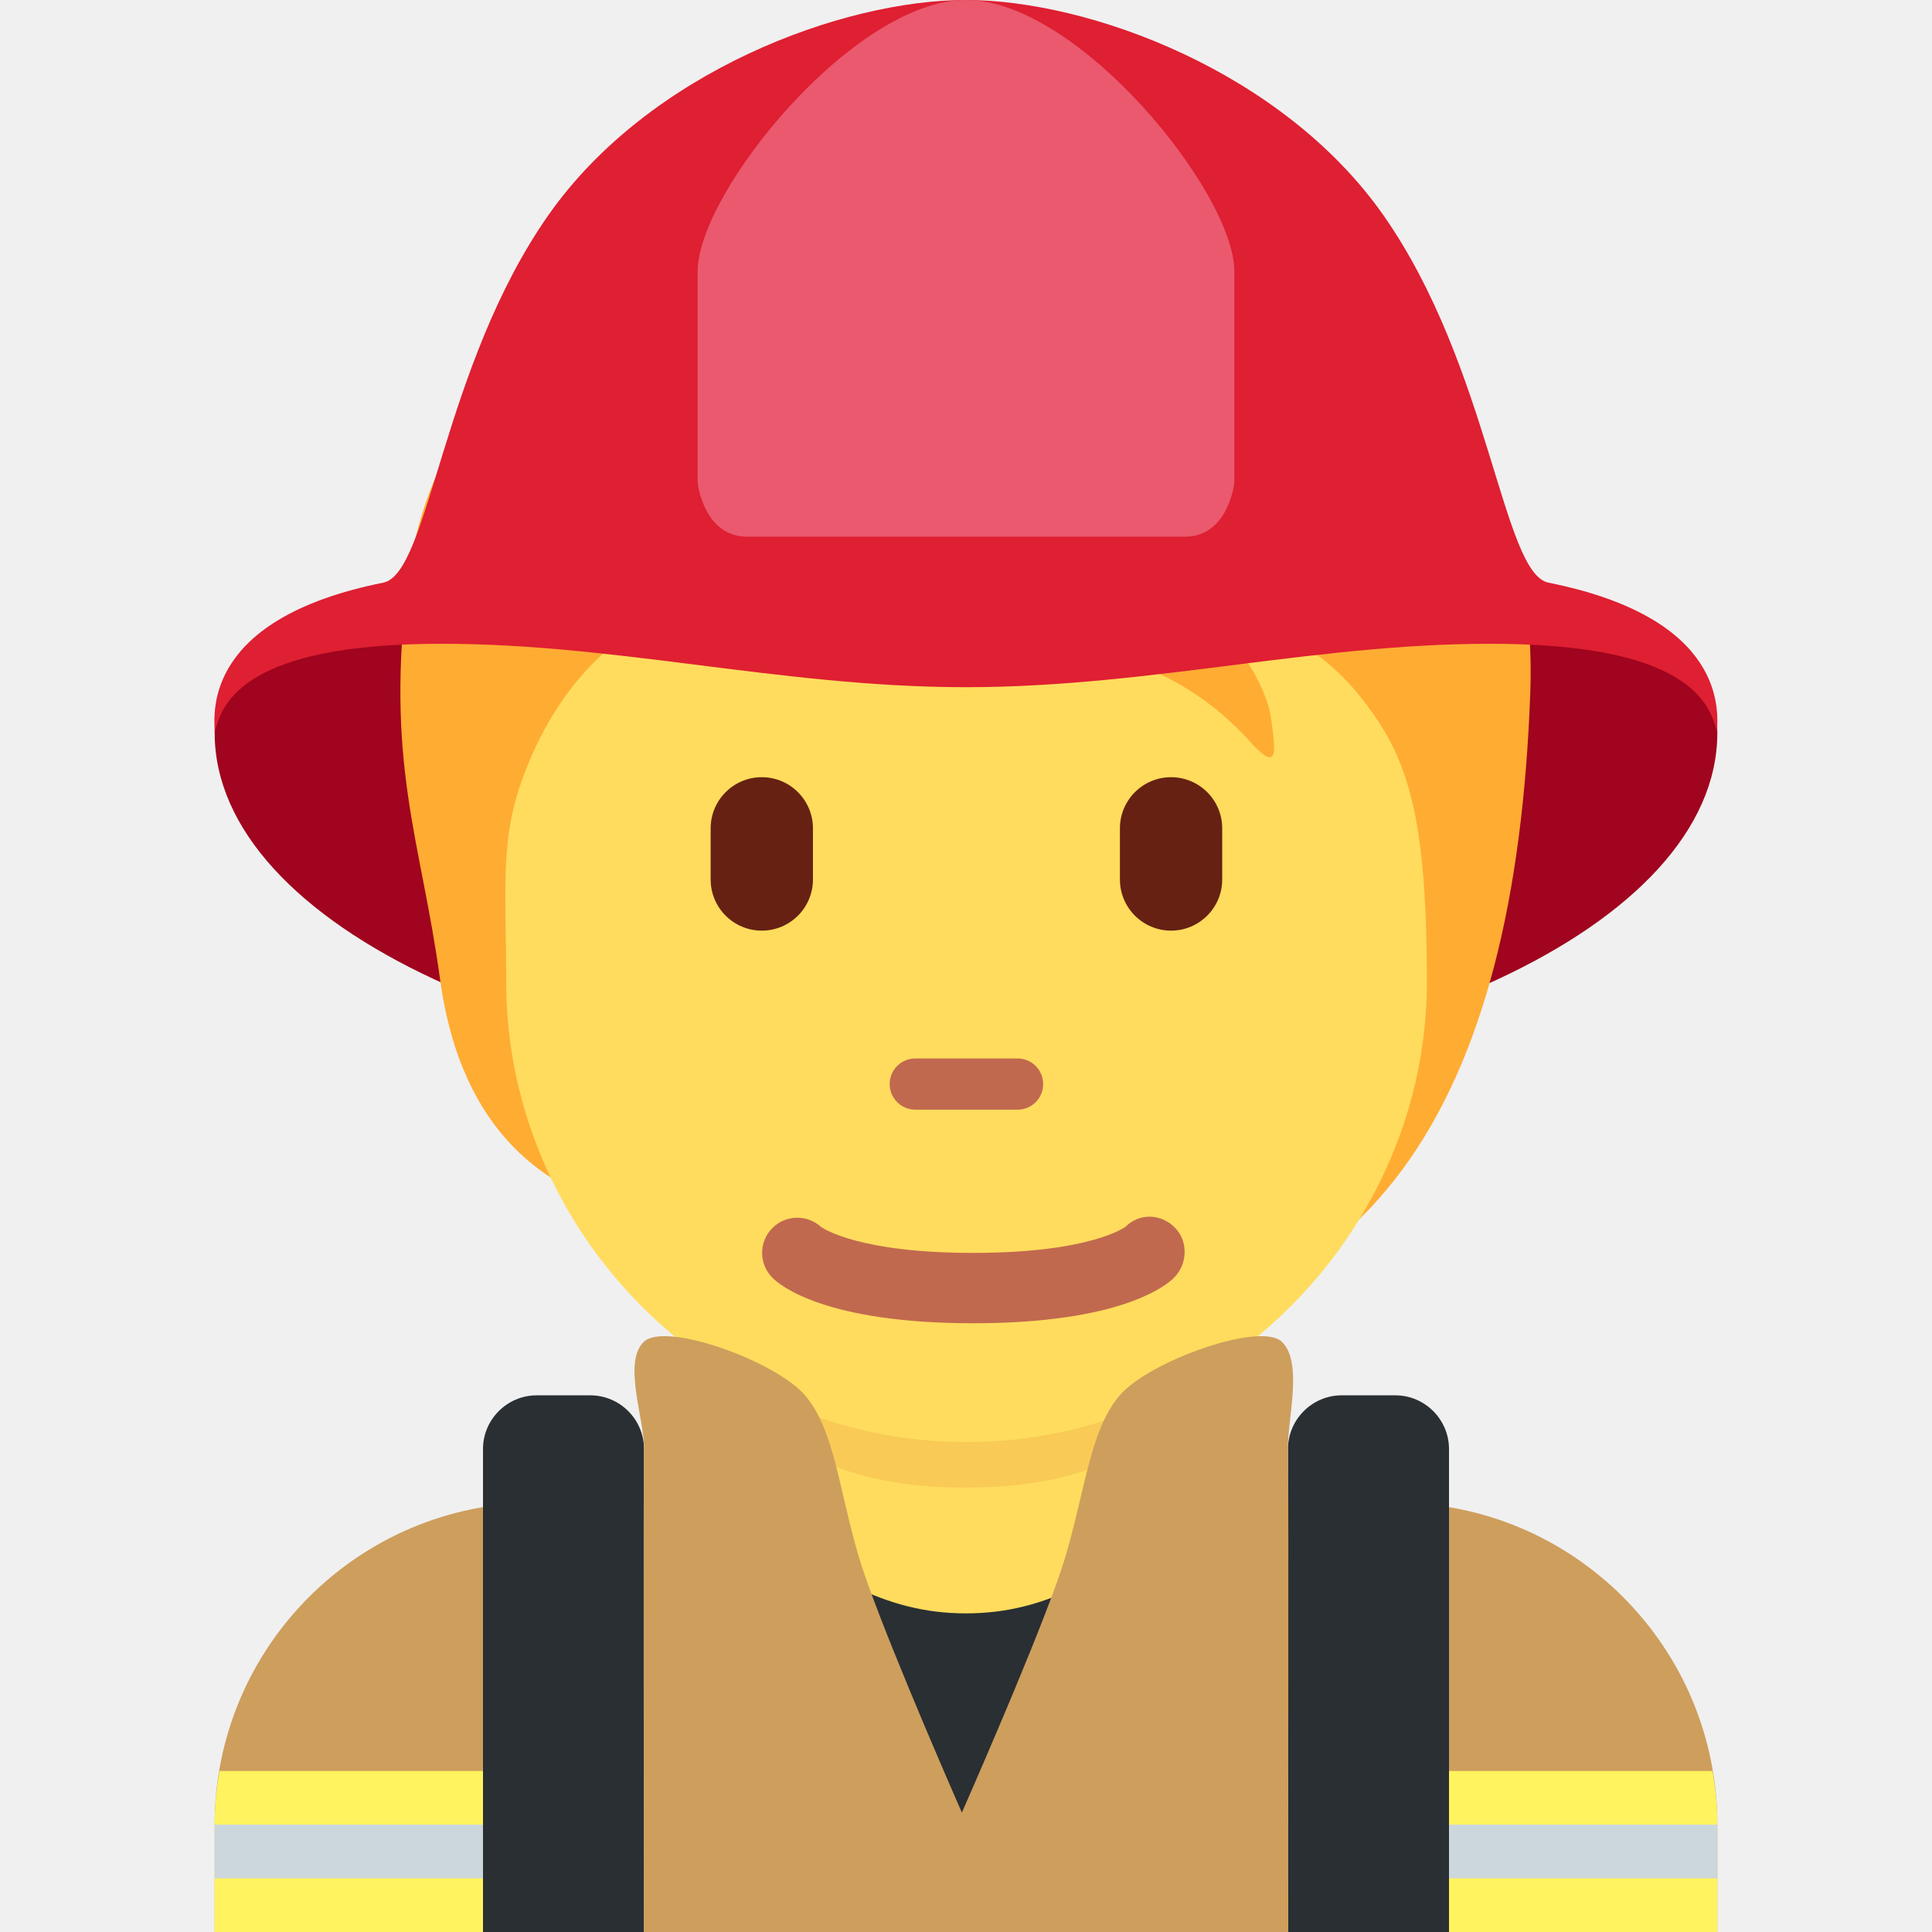
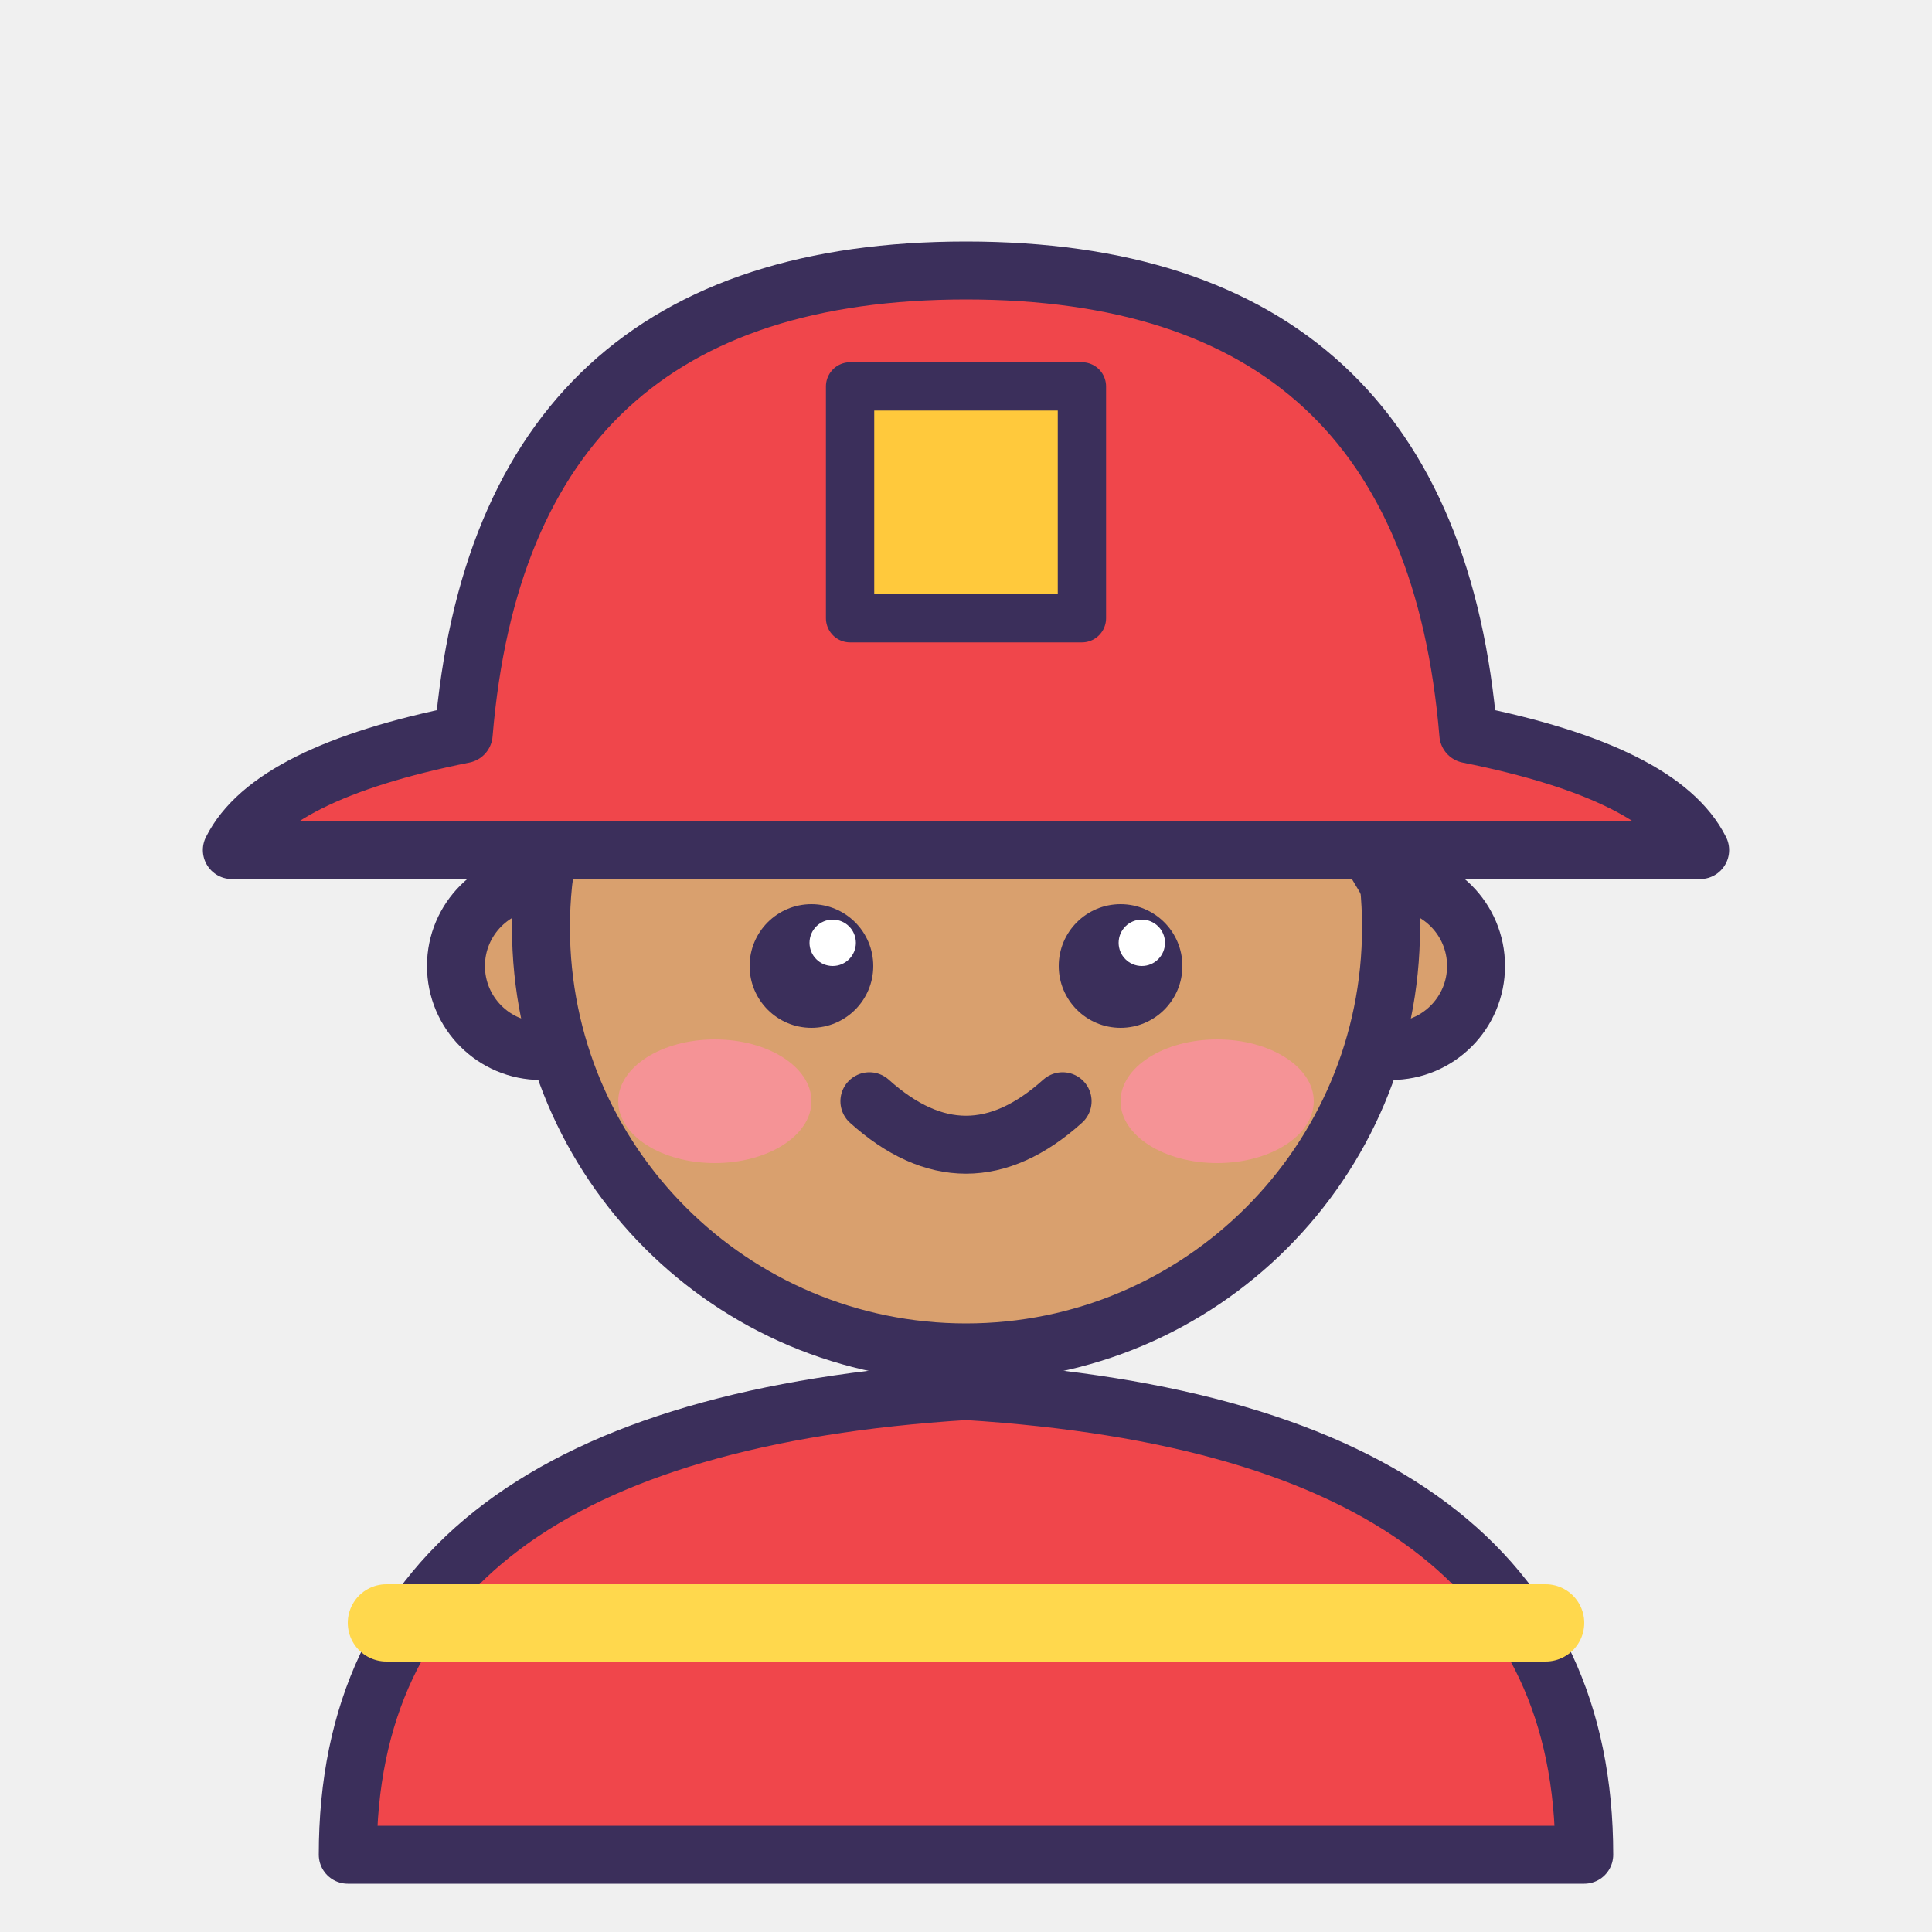
- <svg xmlns="http://www.w3.org/2000/svg" viewBox="0 0 36 36" preserveAspectRatio="xMidYMid meet">
-   <path fill="#CE9E5D" d="M32 36v-2c0-3.313-2.687-6-6-6H10c-3.313 0-6 2.687-6 6v2h28z" />
-   <path fill="#FFF35F" d="M4.09 33c-.055.326-.09.659-.09 1v2h28v-2c0-.341-.035-.674-.09-1H4.09z" />
-   <path fill="#CCD6DD" d="M4 34h28v1H4z" />
-   <path fill="#A0041E" d="M32 13.656c0 3.59-6.268 6.5-14 6.5s-14-2.91-14-6.5 6.268-2.5 14-2.5 14-1.09 14 2.5z" />
-   <path fill="#292F33" d="M14 27h8s-1.018 7-4 7-4-7-4-7z" />
-   <path fill="#FFDC5D" d="M13.64 28.101c1.744 1.267 2.848 1.962 4.36 1.962 1.511 0 2.616-.696 4.36-1.962V24.29h-8.72v3.811z" />
-   <path fill="#F9CA55" d="M13.632 25.973c1.216 1.374 2.724 1.746 4.364 1.746 1.639 0 3.147-.372 4.364-1.746v-3.491h-8.728v3.491z" />
-   <path fill="#FFAC33" d="M21.152 3.3c-1.925-.623-5.876-.46-7.008 1.012-2.944.057-6.083 2.932-6.536 6.443-.448 3.475.235 4.874.591 7.486.403 2.96 2.067 3.907 3.397 4.303 1.914 2.529 3.949 2.421 7.366 2.421 6.672 0 9.271-4.458 9.552-12.04.169-4.585-2.522-8.059-7.362-9.625z" />
-   <path fill="#FFDC5D" d="M25.547 13.243c-.646-.894-1.472-1.614-3.284-1.868.68.311 1.331 1.387 1.416 1.982.085.595.17 1.076-.368.481-2.155-2.382-4.502-1.444-6.827-2.899-1.624-1.016-2.119-2.141-2.119-2.141s-.198 1.5-2.661 3.029c-.714.443-1.566 1.43-2.038 2.888-.34 1.048-.234 1.982-.234 3.578 0 4.66 3.841 8.578 8.578 8.578s8.578-3.953 8.578-8.578c-.002-2.898-.305-4.03-1.041-5.05z" />
-   <path fill="#C1694F" d="M18.961 20.677h-1.906c-.263 0-.477-.213-.477-.477s.213-.477.477-.477h1.906c.263 0 .477.213.477.477s-.213.477-.477.477z" />
-   <path fill="#662113" d="M14.195 17.341c-.526 0-.953-.427-.953-.953v-.953c0-.526.427-.953.953-.953s.953.427.953.953v.953c0 .526-.426.953-.953.953zm7.626 0c-.526 0-.953-.427-.953-.953v-.953c0-.526.427-.953.953-.953s.953.427.953.953v.953c0 .526-.427.953-.953.953z" />
-   <path fill="#C1694F" d="M18.134 24.657c-2.754 0-3.6-.705-3.741-.848-.256-.256-.256-.671 0-.927.248-.248.646-.255.902-.023.052.037.721.487 2.839.487 2.2 0 2.836-.485 2.842-.49.256-.255.657-.243.913.015.256.256.242.683-.014.939-.142.142-.987.847-3.741.847" />
-   <path fill="#292F33" d="M27 36v-9c0-.55-.45-1-1-1h-1c-.55 0-1 .45-1 1v9h3zm-15 0v-9c0-.55-.45-1-1-1h-1c-.55 0-1 .45-1 1v9h3z" />
-   <path fill="#DF1F32" d="M28.853 10.857c-.86-.173-1.093-4.028-3.084-6.859C23.894 1.335 20.304 0 17.997 0S12.1 1.335 10.226 3.998c-1.992 2.831-2.224 6.686-3.084 6.859-3.317.665-3.161 2.386-3.14 2.782.123-.466.438-1.578 3.902-1.64 3.404-.06 6.58.806 10.094.806s6.69-.866 10.094-.806c3.464.061 3.778 1.173 3.902 1.64.02-.396.176-2.117-3.141-2.782z" />
-   <path fill="#EA596E" d="M18 0c-2.094 0-5 3.593-5 5.054V9s.109 1 .92 1h8.16c.811 0 .92-1 .92-1V5.054C23 3.593 20.094 0 18 0z" />
-   <path fill="#CE9E5D" d="M23.883 25c-.406-.378-2.474.364-3.019 1-.545.636-.638 1.737-1.01 3-.318 1.079-1.572 3.958-1.931 4.775-.358-.817-1.605-3.696-1.923-4.775-.372-1.263-.455-2.364-1-3s-2.594-1.378-3-1 .015 1.463 0 2 0 9 0 9h12s.015-8.463 0-9 .289-1.622-.117-2z" />
+ <svg xmlns="http://www.w3.org/2000/svg" viewBox="0 0 100 100" data-bare="1">
+   <path d="M18 96 Q18 74 50 72 Q82 74 82 96Z" fill="#F0464B" stroke="#3B2F5B" stroke-width="3" stroke-linejoin="round" stroke-linecap="round" />
+   <circle cx="28" cy="50" r="4.4" fill="#D9A06E" stroke="#3B2F5B" stroke-width="3" stroke-linejoin="round" stroke-linecap="round" />
+   <circle cx="72" cy="50" r="4.4" fill="#D9A06E" stroke="#3B2F5B" stroke-width="3" stroke-linejoin="round" stroke-linecap="round" />
+   <circle cx="50" cy="48" r="22" fill="#D9A06E" stroke="#3B2F5B" stroke-width="3" stroke-linejoin="round" stroke-linecap="round" />
+   <path d="M28 46 Q28 23 50 24 Q72 23 72 46 Q66.5 35.9 54.4 34.36 Q45.6 36.56 37.9 33.04 Q30.2 35.9 28 46Z" fill="#6B3E26" stroke="#3B2F5B" stroke-width="3" stroke-linejoin="round" stroke-linecap="round" />
+   <circle cx="42" cy="50" r="3.2" fill="#3B2F5B" />
+   <circle cx="43.1" cy="48.8" r="1.2" fill="#fff" />
+   <circle cx="58" cy="50" r="3.2" fill="#3B2F5B" />
+   <circle cx="59.1" cy="48.8" r="1.2" fill="#fff" />
+   <ellipse cx="37" cy="57" rx="5" ry="3.2" fill="#FF8FA3" opacity=".75" />
+   <ellipse cx="63" cy="57" rx="5" ry="3.2" fill="#FF8FA3" opacity=".75" />
+   <path d="M45 57 Q50 61.5 55 57" fill="none" stroke="#3B2F5B" stroke-width="3" stroke-linecap="round" stroke-linejoin="round" />
+   <path d="M24 38 Q26 14 50 14 Q74 14 76 38 Q86 40 88 44 H12 Q14 40 24 38Z" fill="#F0464B" stroke="#3B2F5B" stroke-width="3" stroke-linejoin="round" stroke-linecap="round" />
+   <path d="M44 20 H56 V32 H44Z" fill="#FFC93C" stroke="#3B2F5B" stroke-width="2.5" stroke-linejoin="round" stroke-linecap="round" />
+   <path d="M20 84 H80" fill="none" stroke="#FFD84D" stroke-width="4" stroke-linecap="round" stroke-linejoin="round" />
</svg>
